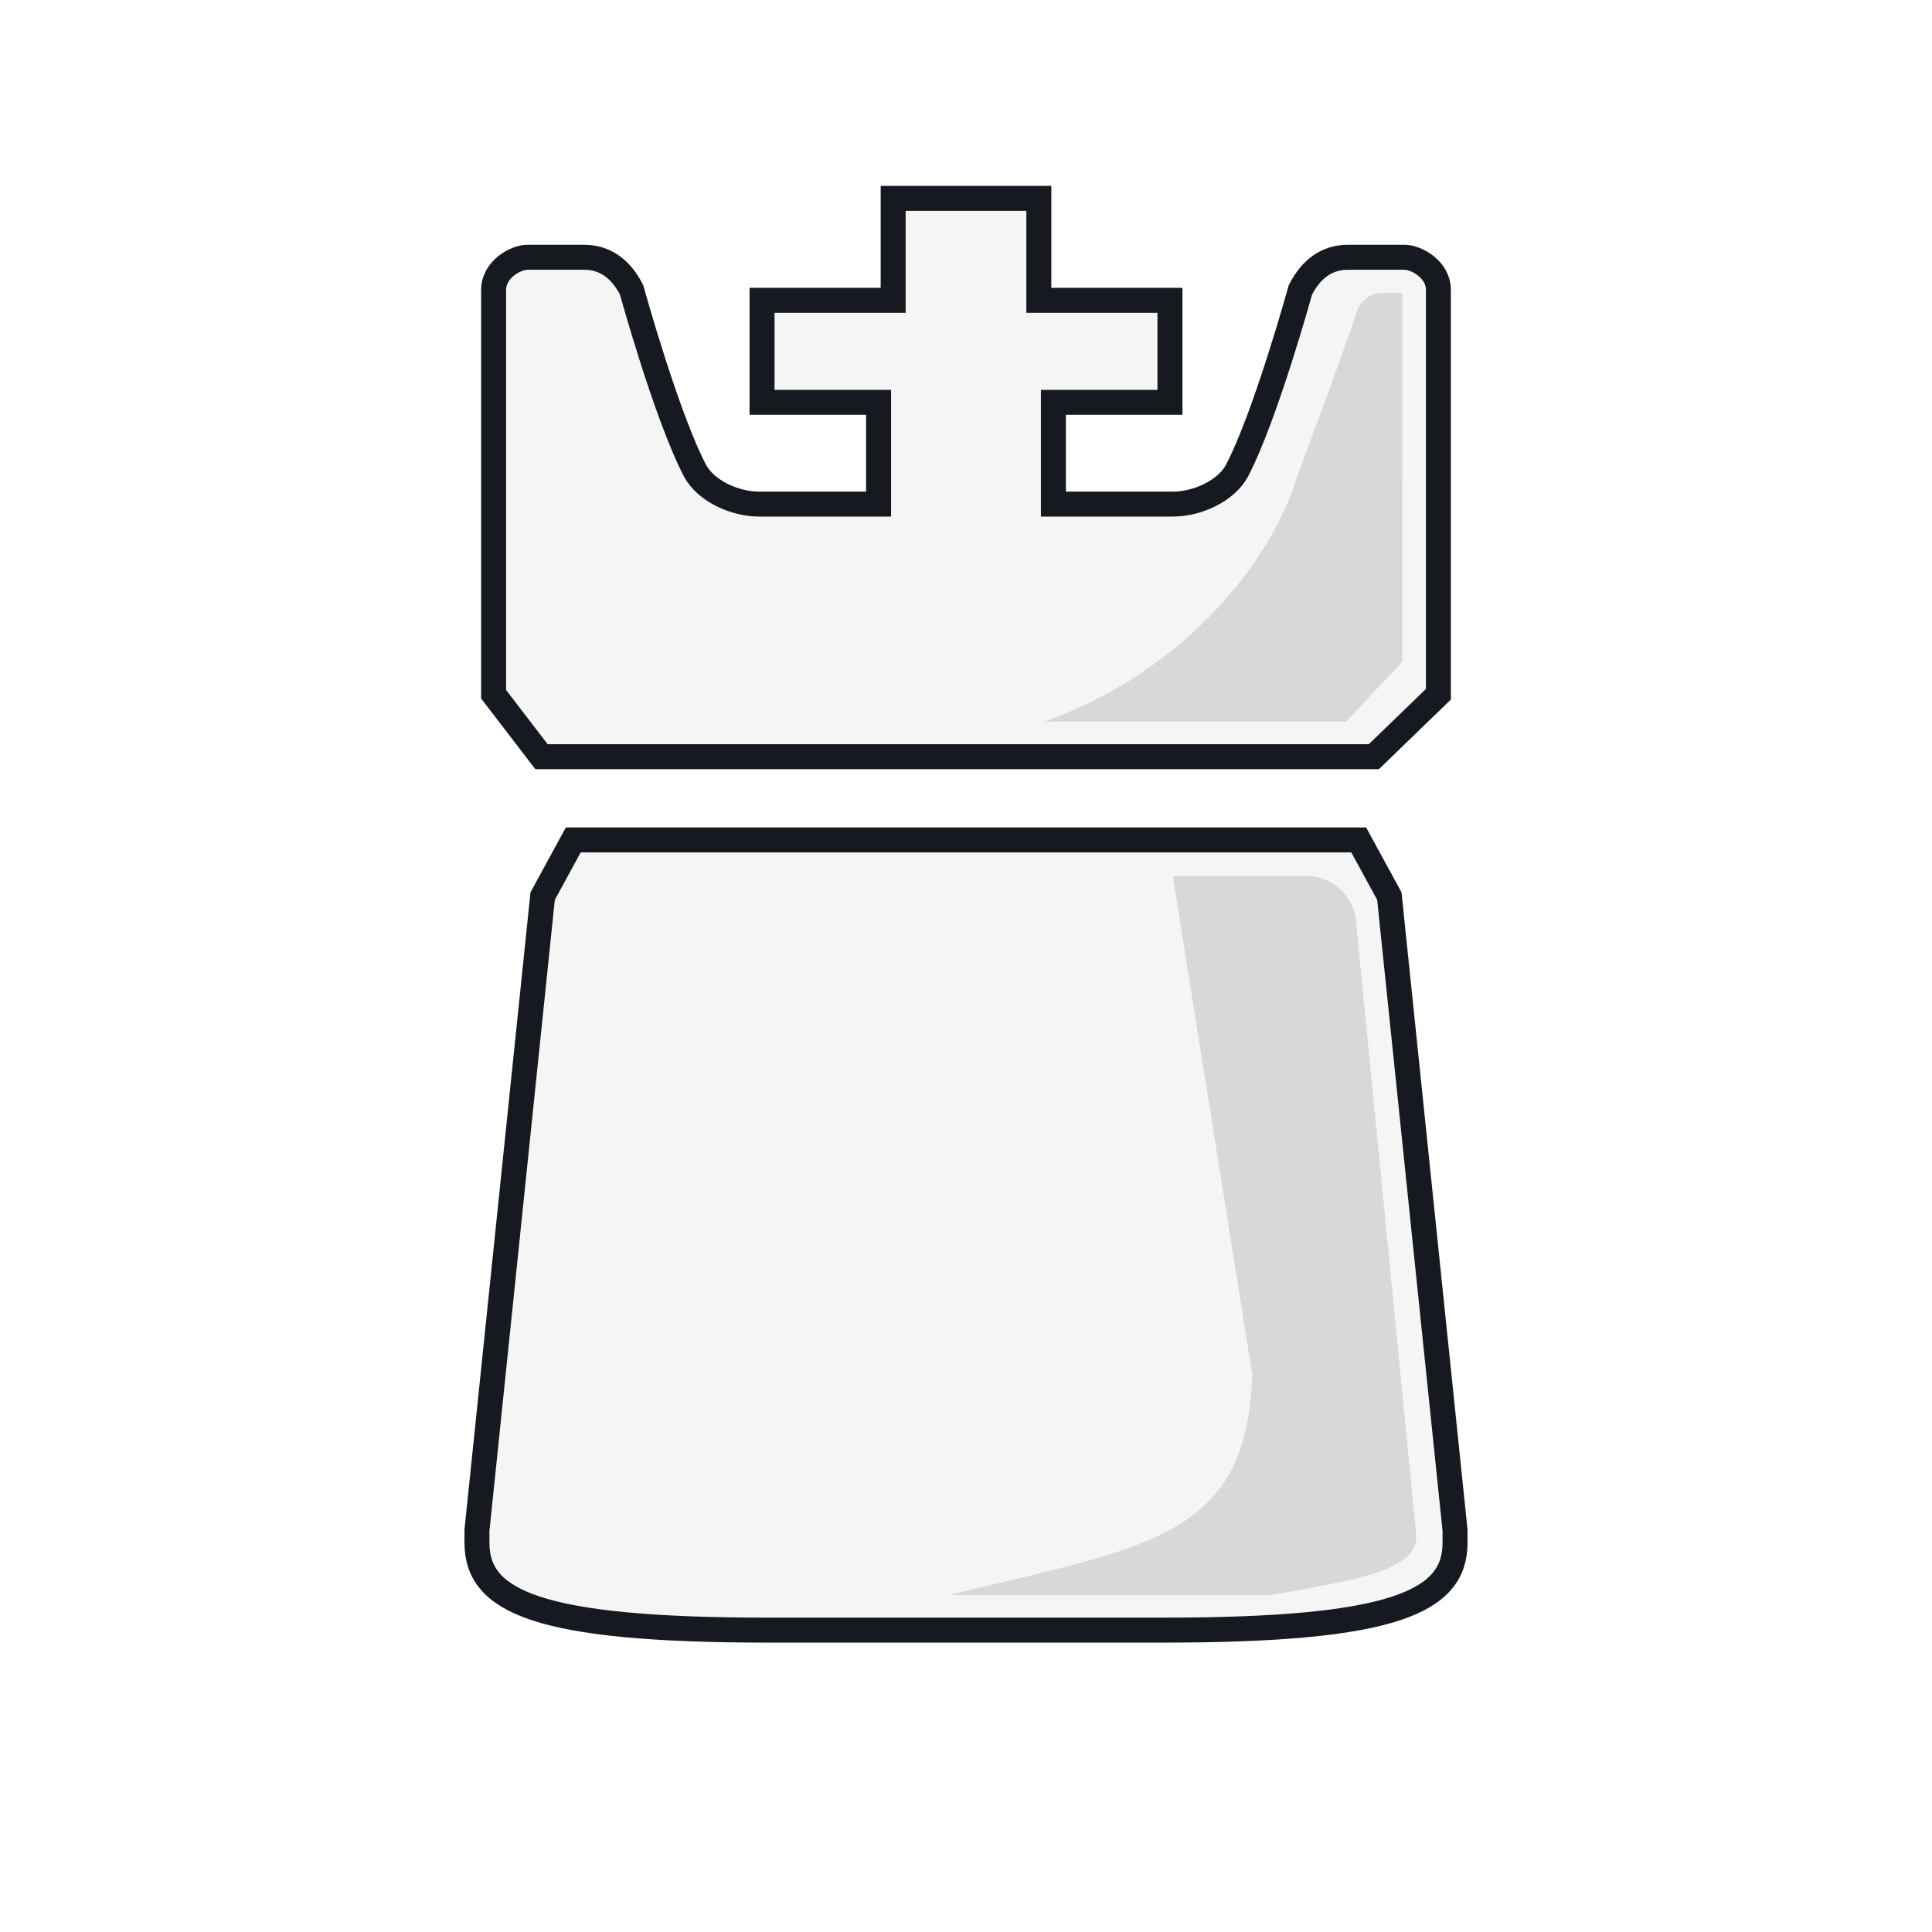
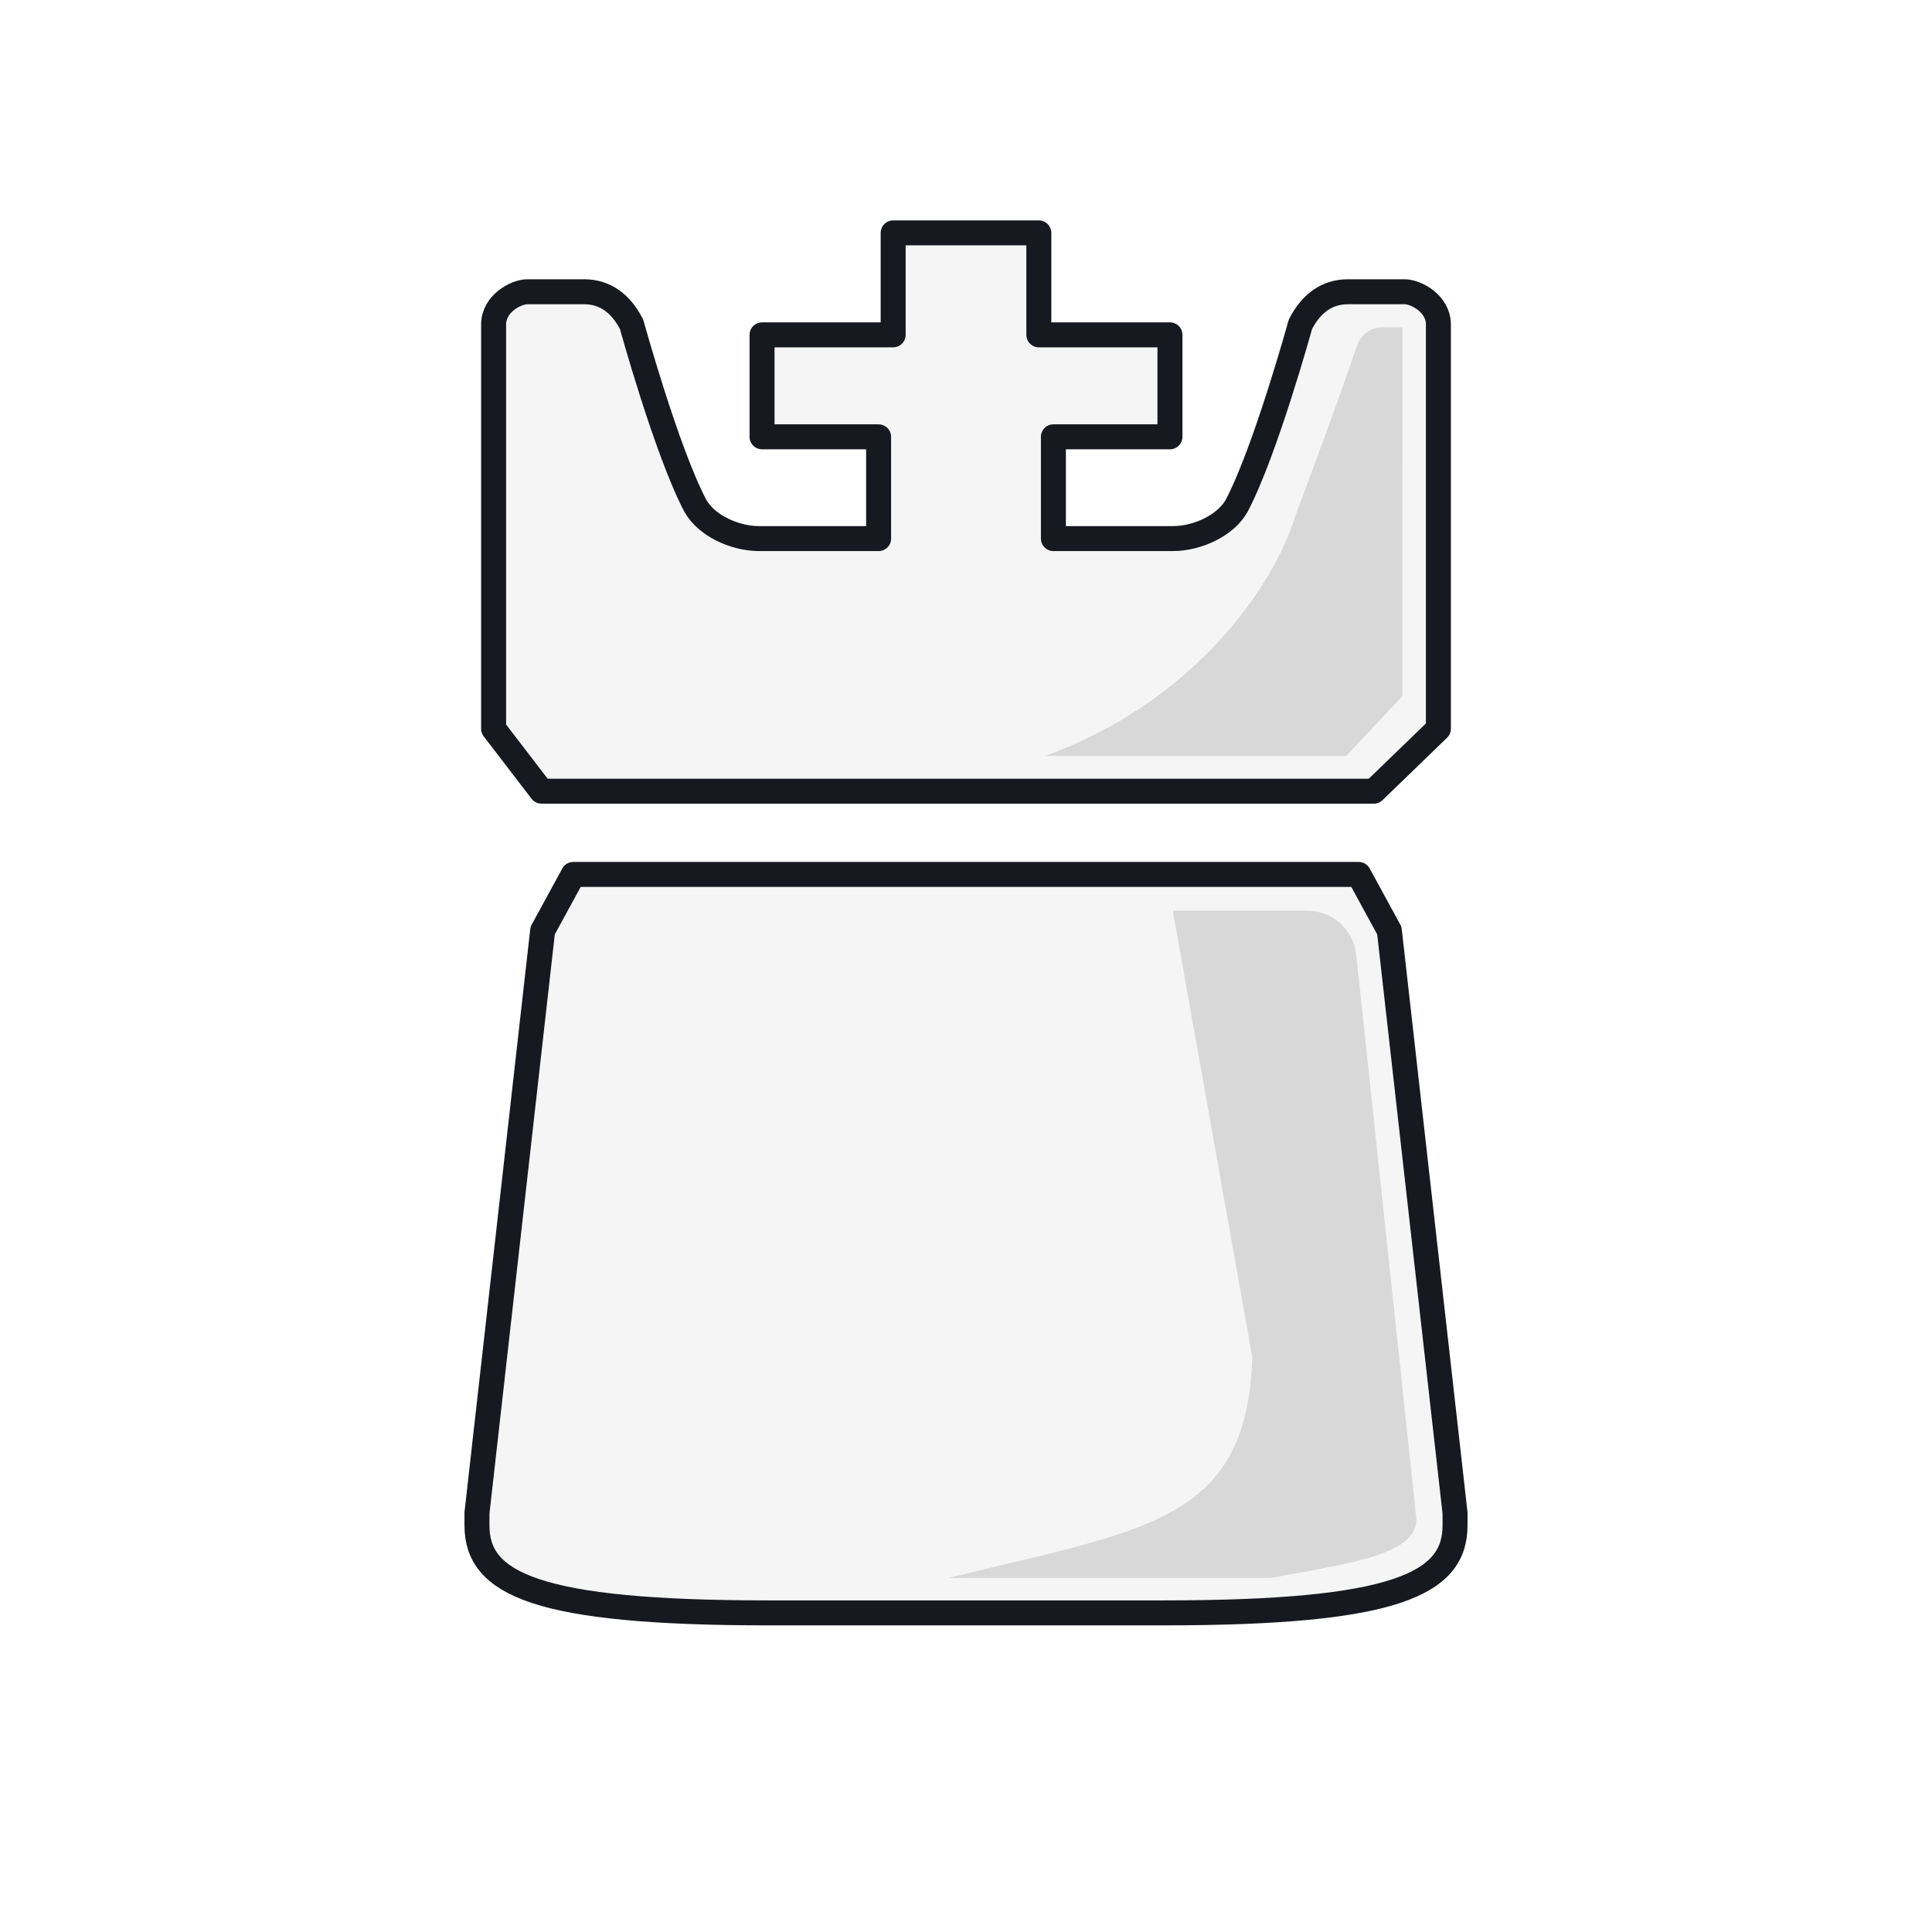
- <svg xmlns="http://www.w3.org/2000/svg" width="64" height="64" viewBox="0 0 64 64">
+ <svg xmlns="http://www.w3.org/2000/svg" width="64" height="64" viewBox="0 0 64 64" style="fill-rule:evenodd;clip-rule:evenodd;stroke-linejoin:round;stroke-miterlimit:2;">
  <g transform="matrix(0.5714286,0,0,0.5714286,-394.2857,-68.57143)">
    <g transform="matrix(0.965116,0,0,0.965116,26.02326,8.447674)">
-       <path d="M769.589,166.036L771.429,169.41L775.375,207.5L775.375,208.251C775.375,211.751 771.836,213.5 757.875,213.5L734.125,213.5C720.163,213.5 716.625,211.751 716.625,208.251L716.625,207.5L720.571,169.41L722.411,166.036L769.589,166.036Z" style="fill:rgb(245,245,245);stroke:rgb(23,25,32);stroke-width:1.5px;stroke-miterlimit:4;" />
-       <path d="M720.502,161.036L717.625,157.286L717.625,132.998C717.625,131.755 718.966,131.037 719.649,131.037L723.064,131.037C724.333,131.037 725.283,131.755 725.915,132.998C725.915,132.998 728.007,140.595 729.738,143.885C730.396,145.075 732.102,145.863 733.568,145.863L740.75,145.863L740.75,139.75L733.75,139.75L733.75,133.625L741.625,133.625L741.625,127.5L750.375,127.5L750.375,133.625L758.25,133.625L758.25,139.75L751.25,139.75L751.25,145.863L758.431,145.863C759.898,145.863 761.604,145.075 762.262,143.885C763.993,140.595 766.085,132.998 766.085,132.998C766.717,131.755 767.667,131.037 768.936,131.037L772.351,131.037C773.034,131.037 774.375,131.755 774.375,132.998L774.375,157.286L770.498,161.036L720.502,161.036Z" style="fill:rgb(245,245,245);stroke:rgb(23,25,32);stroke-width:1.5px;stroke-miterlimit:4;" />
-       <g id="large-wK-crown-shadow" transform="matrix(1.75,0,0,1.75,688.6139,119)">
+       <g transform="matrix(1,0,0,1,0,2.072289)">
+         <path d="M769.589,166.036L771.429,169.41L775.375,204.392L775.375,205.142C775.375,208.642 771.836,210.392 757.875,210.392L734.125,210.392C720.163,210.392 716.625,208.642 716.625,205.142L716.625,204.392L720.571,169.41L722.411,166.036L769.589,166.036Z" style="fill:rgb(245,245,245);stroke:rgb(23,25,32);stroke-width:1.5px;stroke-miterlimit:4;" />
+       </g>
+       <g transform="matrix(1,0,0,1,0,2.072289)">
+         <path d="M720.502,161.036L717.625,157.286L717.625,132.998C717.625,131.755 718.966,131.037 719.649,131.037L723.064,131.037C724.333,131.037 725.283,131.755 725.915,132.998C725.915,132.998 728.007,140.595 729.738,143.885C730.396,145.075 732.102,145.863 733.568,145.863L740.75,145.863L740.75,139.75L733.75,139.75L733.75,133.625L741.625,133.625L741.625,127.5L750.375,127.5L750.375,133.625L758.25,133.625L758.25,139.75L751.25,139.75L751.25,145.863L758.431,145.863C759.898,145.863 761.604,145.075 762.262,143.885C763.993,140.595 766.085,132.998 766.085,132.998C766.717,131.755 767.667,131.037 768.936,131.037L772.351,131.037C773.034,131.037 774.375,131.755 774.375,132.998L774.375,157.286L770.498,161.036L720.502,161.036Z" style="fill:rgb(245,245,245);stroke:rgb(23,25,32);stroke-width:1.5px;stroke-miterlimit:4;" />
+       </g>
+       <g id="large-wK-crown-shadow" transform="matrix(1.75,0,0,1.75,688.6139,121.0723)">
        <path d="M46.209,8.736C46.334,8.356 46.69,8.099 47.091,8.099L47.771,8.099L47.766,20.764L45.838,22.814L35.486,22.814C40.452,21.047 43.327,17.129 44.111,14.529C44.111,14.529 45.64,10.463 46.209,8.736Z" style="fill:rgb(216,216,217);fill-rule:nonzero;" />
      </g>
-       <g id="large-wK-flank-shadow" transform="matrix(1.75,0,0,1.75,689.497,122)">
-         <path d="M39.386,26.406L43.983,26.406C44.856,26.406 45.587,27.069 45.672,27.938C46.172,33.028 47.746,49.057 47.746,49.057C47.746,50.257 45.7,50.552 42.75,51.086L31.686,51.086C38.455,49.419 41.931,49.181 42.114,43.514L39.386,26.406Z" style="fill:rgb(216,216,217);fill-rule:nonzero;" />
+       <g id="large-wK-flank-shadow" transform="matrix(1.75,0,0,1.75,689.497,124.0723)">
+         <path d="M39.386,26.406L43.995,26.406C44.863,26.406 45.591,27.061 45.683,27.924C46.195,32.727 47.746,47.281 47.746,47.281C47.746,48.481 45.7,48.776 42.75,49.309L31.686,49.309C38.455,47.643 41.931,47.405 42.114,41.738L39.386,26.406Z" style="fill:rgb(216,216,217);fill-rule:nonzero;" />
      </g>
    </g>
  </g>
</svg>
